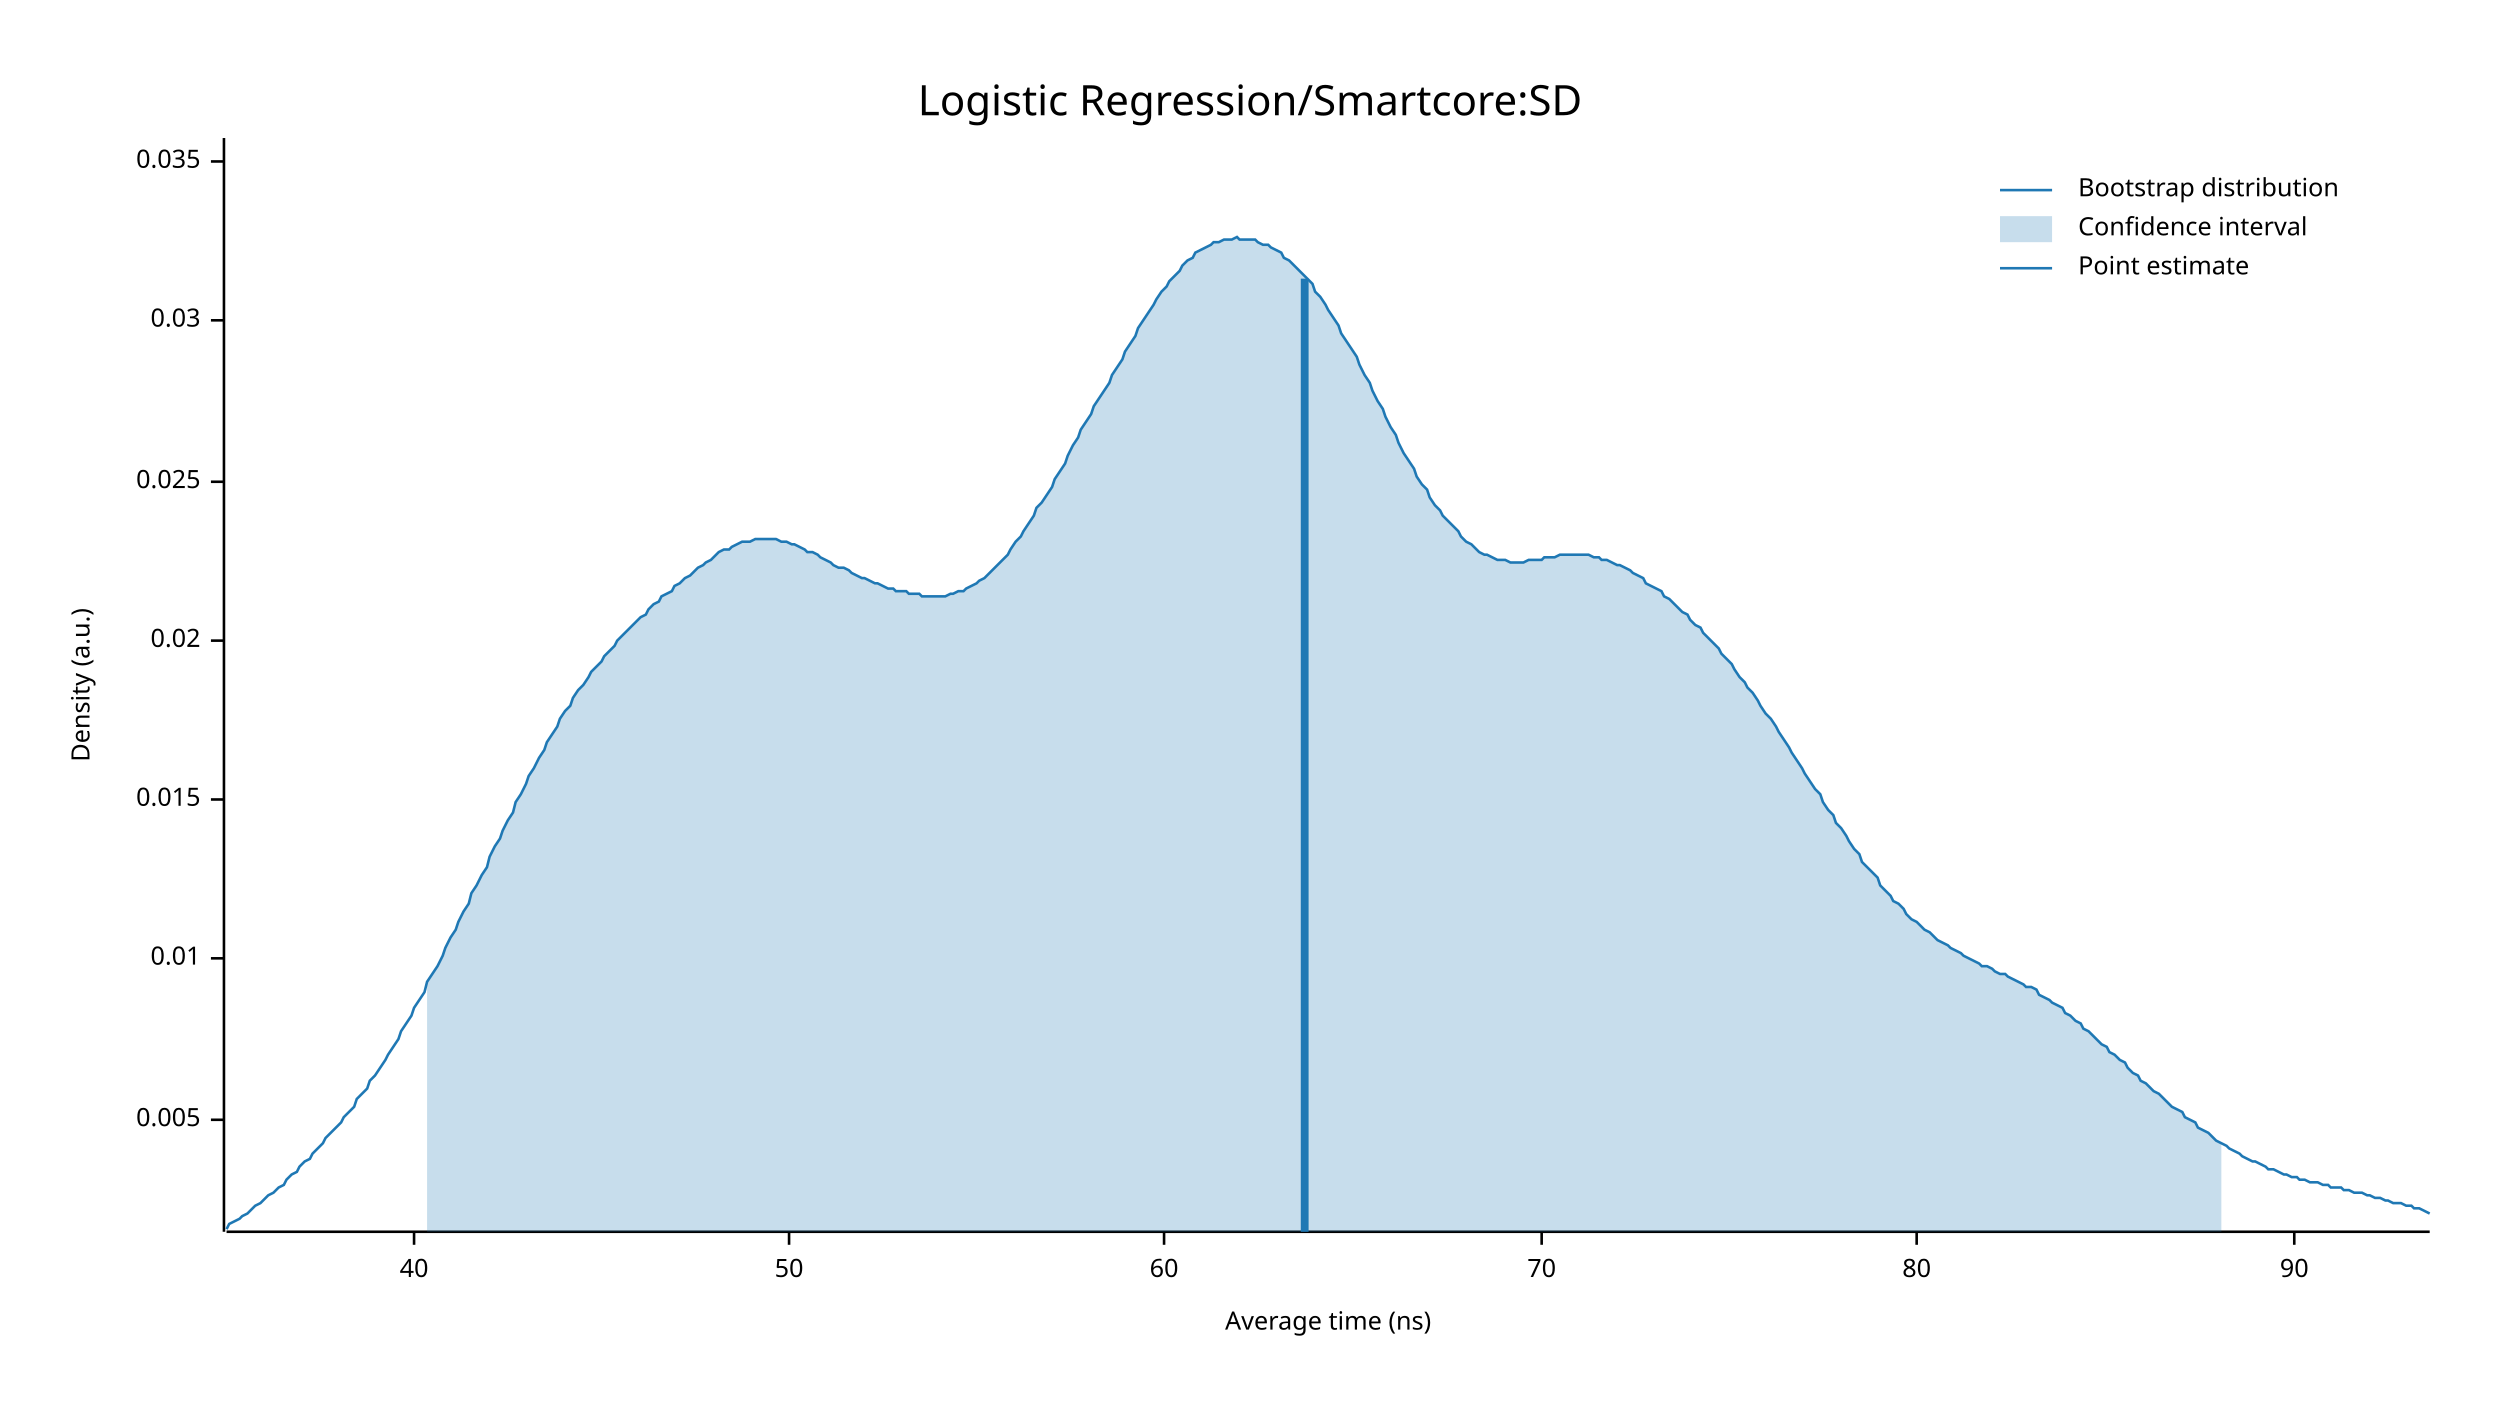
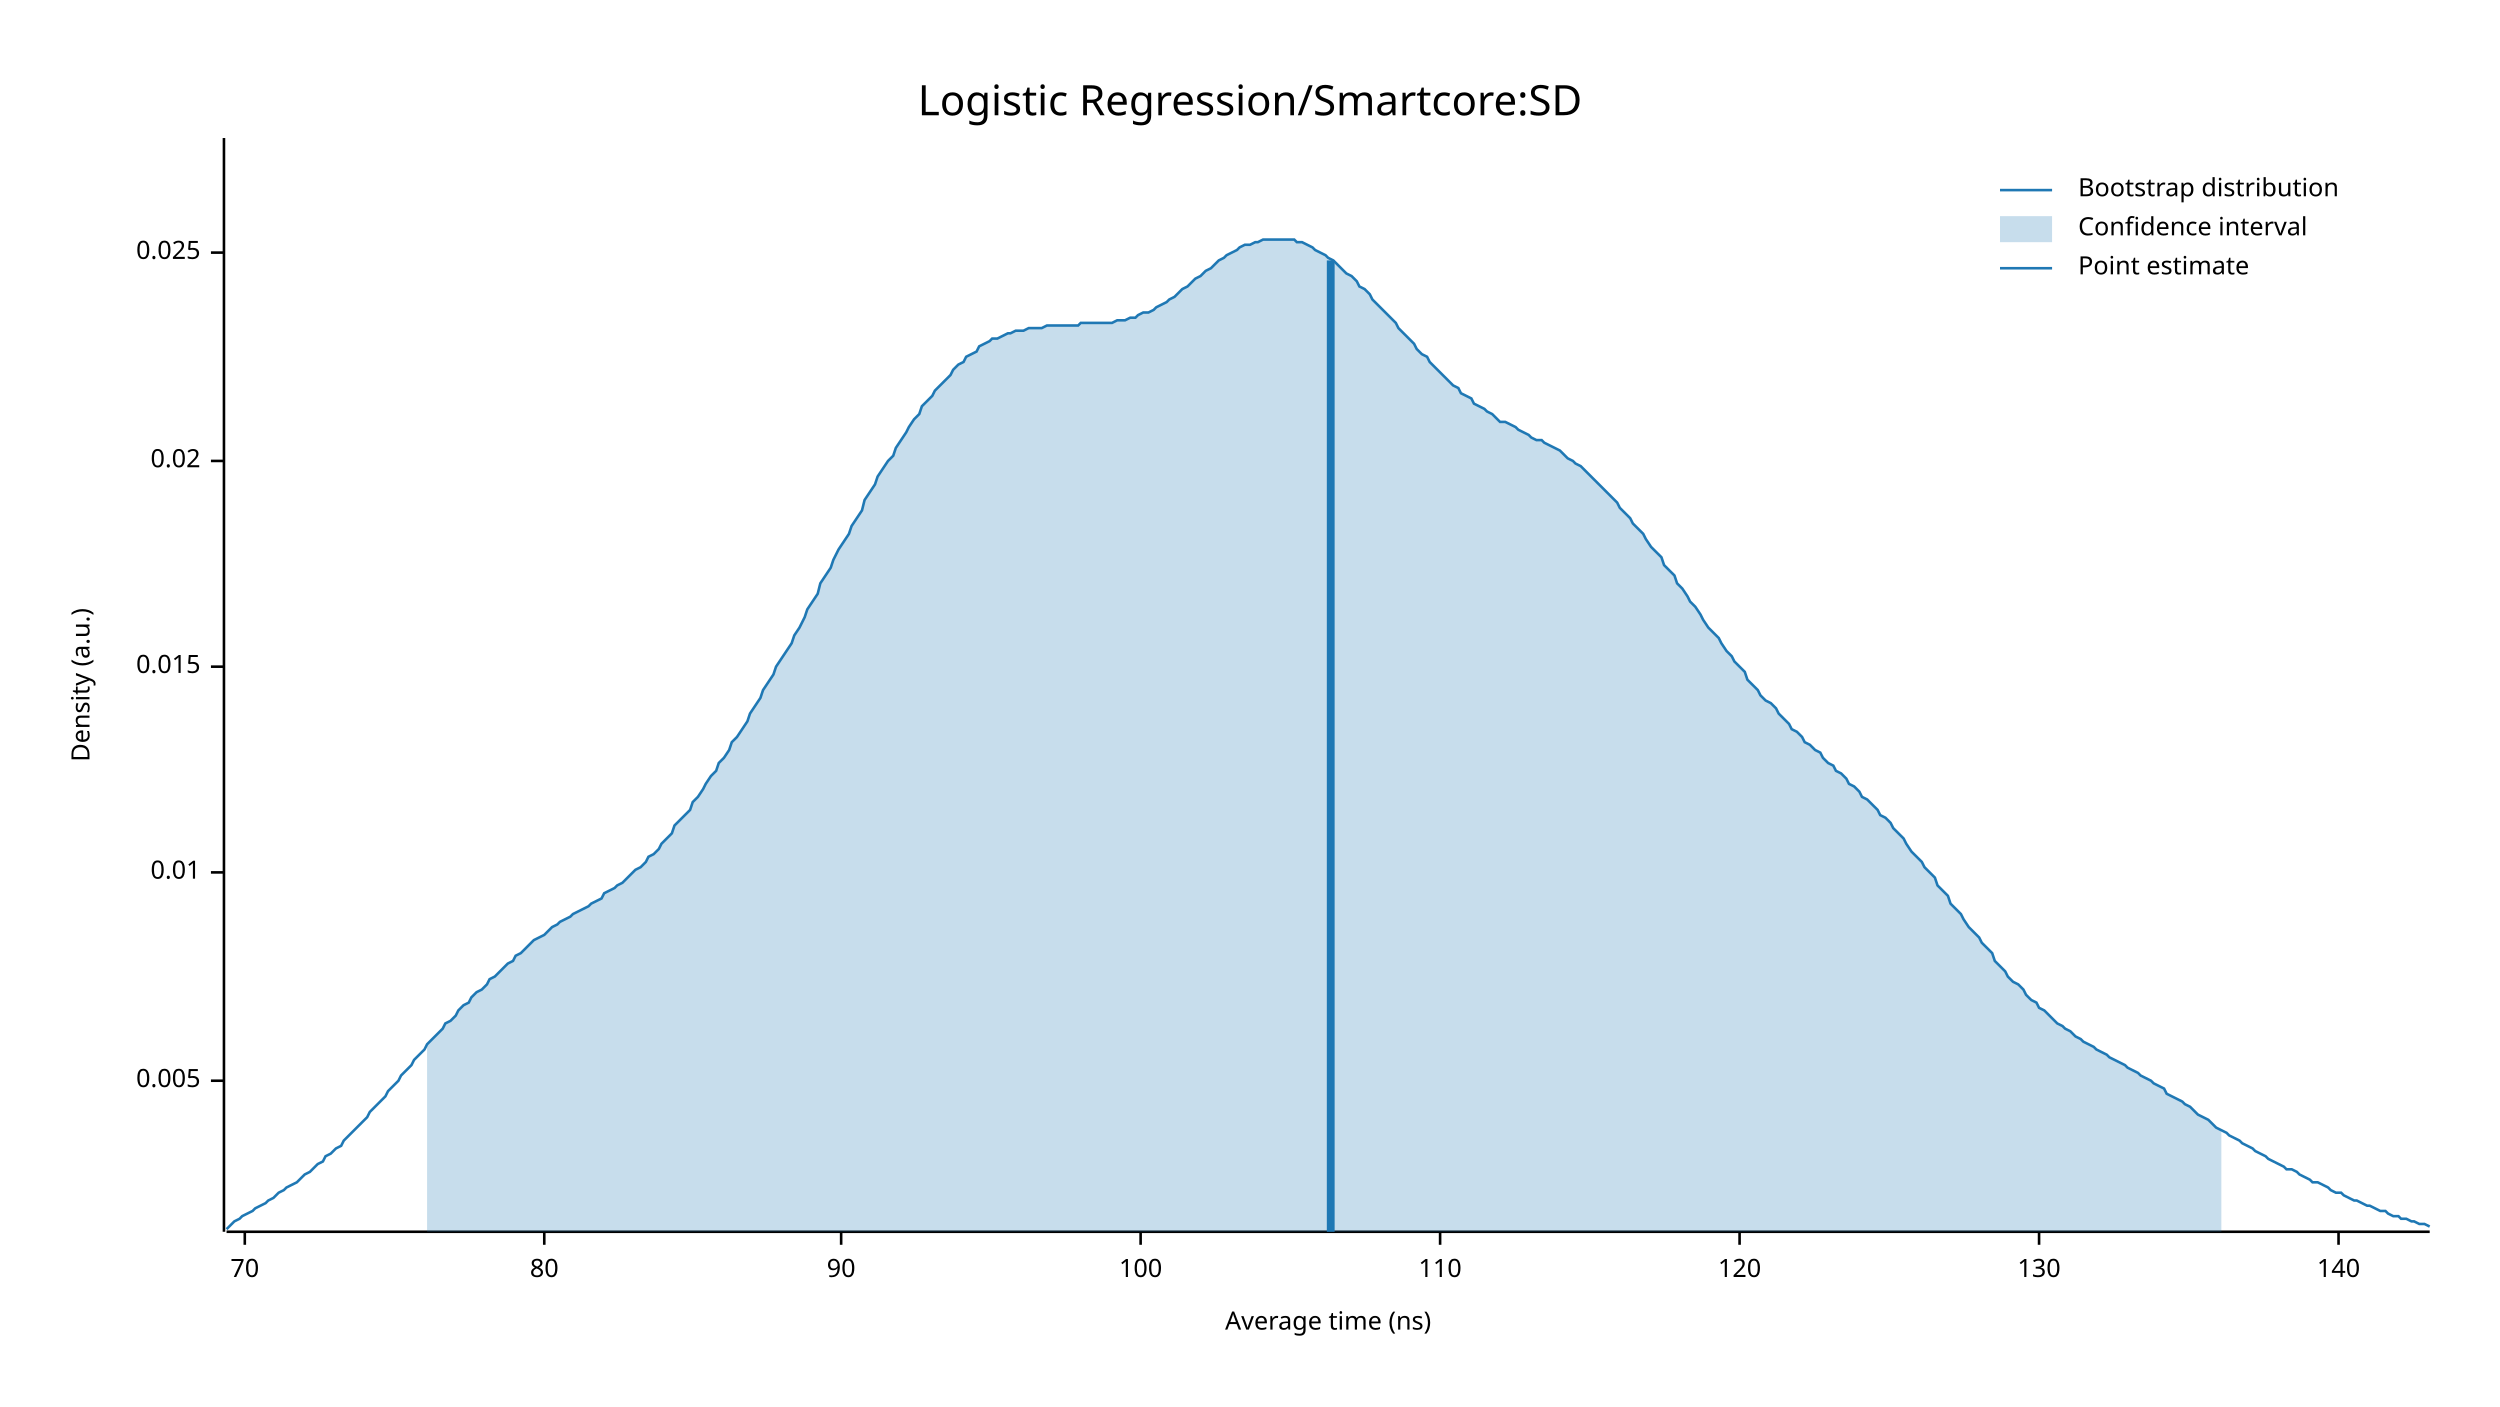
<svg xmlns="http://www.w3.org/2000/svg" width="960" height="540" viewBox="0 0 960 540">
  <text x="480" y="32" dy="0.76em" text-anchor="middle" font-family="sans-serif" font-size="16.129" opacity="1" fill="#000000">
Logistic Regression/Smartcore:SD
</text>
  <text x="27" y="263" dy="0.76em" text-anchor="middle" font-family="sans-serif" font-size="9.677" opacity="1" fill="#000000" transform="rotate(270, 27, 263)">
Density (a.u.)
</text>
  <text x="510" y="513" dy="-0.5ex" text-anchor="middle" font-family="sans-serif" font-size="9.677" opacity="1" fill="#000000">
Average time (ns)
</text>
  <polyline fill="none" opacity="1" stroke="#000000" stroke-width="1" points="86,53 86,473 " />
-   <text x="77" y="430" dy="0.5ex" text-anchor="end" font-family="sans-serif" font-size="9.677" opacity="1" fill="#000000">
+   <text x="77" y="415" dy="0.5ex" text-anchor="end" font-family="sans-serif" font-size="9.677" opacity="1" fill="#000000">
0.005
</text>
-   <polyline fill="none" opacity="1" stroke="#000000" stroke-width="1" points="81,430 86,430 " />
-   <text x="77" y="368" dy="0.5ex" text-anchor="end" font-family="sans-serif" font-size="9.677" opacity="1" fill="#000000">
+   <polyline fill="none" opacity="1" stroke="#000000" stroke-width="1" points="81,415 86,415 " />
+   <text x="77" y="335" dy="0.5ex" text-anchor="end" font-family="sans-serif" font-size="9.677" opacity="1" fill="#000000">
0.01
</text>
-   <polyline fill="none" opacity="1" stroke="#000000" stroke-width="1" points="81,368 86,368 " />
-   <text x="77" y="307" dy="0.5ex" text-anchor="end" font-family="sans-serif" font-size="9.677" opacity="1" fill="#000000">
+   <polyline fill="none" opacity="1" stroke="#000000" stroke-width="1" points="81,335 86,335 " />
+   <text x="77" y="256" dy="0.5ex" text-anchor="end" font-family="sans-serif" font-size="9.677" opacity="1" fill="#000000">
0.015
</text>
-   <polyline fill="none" opacity="1" stroke="#000000" stroke-width="1" points="81,307 86,307 " />
-   <text x="77" y="246" dy="0.5ex" text-anchor="end" font-family="sans-serif" font-size="9.677" opacity="1" fill="#000000">
+   <polyline fill="none" opacity="1" stroke="#000000" stroke-width="1" points="81,256 86,256 " />
+   <text x="77" y="177" dy="0.5ex" text-anchor="end" font-family="sans-serif" font-size="9.677" opacity="1" fill="#000000">
0.02
</text>
-   <polyline fill="none" opacity="1" stroke="#000000" stroke-width="1" points="81,246 86,246 " />
-   <text x="77" y="185" dy="0.5ex" text-anchor="end" font-family="sans-serif" font-size="9.677" opacity="1" fill="#000000">
+   <polyline fill="none" opacity="1" stroke="#000000" stroke-width="1" points="81,177 86,177 " />
+   <text x="77" y="97" dy="0.5ex" text-anchor="end" font-family="sans-serif" font-size="9.677" opacity="1" fill="#000000">
0.025
</text>
-   <polyline fill="none" opacity="1" stroke="#000000" stroke-width="1" points="81,185 86,185 " />
-   <text x="77" y="123" dy="0.5ex" text-anchor="end" font-family="sans-serif" font-size="9.677" opacity="1" fill="#000000">
- 0.03
- </text>
-   <polyline fill="none" opacity="1" stroke="#000000" stroke-width="1" points="81,123 86,123 " />
-   <text x="77" y="62" dy="0.5ex" text-anchor="end" font-family="sans-serif" font-size="9.677" opacity="1" fill="#000000">
- 0.035
- </text>
-   <polyline fill="none" opacity="1" stroke="#000000" stroke-width="1" points="81,62 86,62 " />
+   <polyline fill="none" opacity="1" stroke="#000000" stroke-width="1" points="81,97 86,97 " />
  <polyline fill="none" opacity="1" stroke="#000000" stroke-width="1" points="87,473 933,473 " />
-   <text x="159" y="483" dy="0.76em" text-anchor="middle" font-family="sans-serif" font-size="9.677" opacity="1" fill="#000000">
- 40
- </text>
-   <polyline fill="none" opacity="1" stroke="#000000" stroke-width="1" points="159,473 159,478 " />
-   <text x="303" y="483" dy="0.76em" text-anchor="middle" font-family="sans-serif" font-size="9.677" opacity="1" fill="#000000">
- 50
- </text>
-   <polyline fill="none" opacity="1" stroke="#000000" stroke-width="1" points="303,473 303,478 " />
-   <text x="447" y="483" dy="0.76em" text-anchor="middle" font-family="sans-serif" font-size="9.677" opacity="1" fill="#000000">
- 60
- </text>
-   <polyline fill="none" opacity="1" stroke="#000000" stroke-width="1" points="447,473 447,478 " />
-   <text x="592" y="483" dy="0.76em" text-anchor="middle" font-family="sans-serif" font-size="9.677" opacity="1" fill="#000000">
+   <text x="94" y="483" dy="0.76em" text-anchor="middle" font-family="sans-serif" font-size="9.677" opacity="1" fill="#000000">
70
</text>
-   <polyline fill="none" opacity="1" stroke="#000000" stroke-width="1" points="592,473 592,478 " />
-   <text x="736" y="483" dy="0.76em" text-anchor="middle" font-family="sans-serif" font-size="9.677" opacity="1" fill="#000000">
+   <polyline fill="none" opacity="1" stroke="#000000" stroke-width="1" points="94,473 94,478 " />
+   <text x="209" y="483" dy="0.76em" text-anchor="middle" font-family="sans-serif" font-size="9.677" opacity="1" fill="#000000">
80
</text>
-   <polyline fill="none" opacity="1" stroke="#000000" stroke-width="1" points="736,473 736,478 " />
-   <text x="881" y="483" dy="0.76em" text-anchor="middle" font-family="sans-serif" font-size="9.677" opacity="1" fill="#000000">
+   <polyline fill="none" opacity="1" stroke="#000000" stroke-width="1" points="209,473 209,478 " />
+   <text x="323" y="483" dy="0.76em" text-anchor="middle" font-family="sans-serif" font-size="9.677" opacity="1" fill="#000000">
90
</text>
-   <polyline fill="none" opacity="1" stroke="#000000" stroke-width="1" points="881,473 881,478 " />
-   <polyline fill="none" opacity="1" stroke="#1F78B4" stroke-width="1" points="87,472 88,470 90,469 92,468 93,467 95,466 97,464 98,463 100,462 102,460 103,459 105,458 107,456 109,455 110,453 112,451 114,450 115,448 117,446 119,445 120,443 122,441 124,439 125,437 127,435 129,433 131,431 132,429 134,427 136,425 137,422 139,420 141,418 142,415 144,413 146,410 148,407 149,405 151,402 153,399 154,396 156,393 158,390 159,387 161,384 163,381 164,377 166,374 168,371 170,367 171,364 173,360 175,357 176,354 178,350 180,347 181,343 183,340 185,336 187,333 188,329 190,325 192,322 193,319 195,315 197,312 198,308 200,305 202,301 203,298 205,295 207,291 209,288 210,285 212,282 214,279 215,276 217,273 219,271 220,268 222,265 224,263 226,260 227,258 229,256 231,254 232,252 234,250 236,248 237,246 239,244 241,242 242,241 244,239 246,237 248,236 249,234 251,232 253,231 254,229 256,228 258,227 259,225 261,224 263,222 265,221 266,220 268,218 270,217 271,216 273,215 275,213 276,212 278,211 280,211 281,210 283,209 285,208 287,208 288,208 290,207 292,207 293,207 295,207 297,207 298,207 300,208 302,208 304,209 305,209 307,210 309,211 310,212 312,212 314,213 315,214 317,215 319,216 320,217 322,218 324,218 326,219 327,220 329,221 331,222 332,222 334,223 336,224 337,224 339,225 341,226 343,226 344,227 346,227 348,227 349,228 351,228 353,228 354,229 356,229 358,229 359,229 361,229 363,229 365,228 366,228 368,227 370,227 371,226 373,225 375,224 376,223 378,222 380,220 381,219 383,217 385,215 387,213 388,211 390,208 392,206 393,204 395,201 397,198 398,195 400,193 402,190 404,187 405,184 407,181 409,178 410,175 412,171 414,168 415,165 417,162 419,159 420,156 422,153 424,150 426,147 427,144 429,141 431,138 432,135 434,132 436,129 437,126 439,123 441,120 443,117 444,115 446,112 448,110 449,108 451,106 453,104 454,102 456,100 458,99 459,97 461,96 463,95 465,94 466,93 468,93 470,92 471,92 473,92 475,91 476,92 478,92 480,92 482,92 483,93 485,94 487,94 488,95 490,96 492,97 493,99 495,100 497,102 498,103 500,105 502,107 504,109 505,112 507,114 509,117 510,119 512,122 514,125 515,128 517,131 519,134 521,137 522,140 524,144 526,147 527,150 529,154 531,157 532,160 534,164 536,167 537,170 539,174 541,177 543,180 544,183 546,186 548,188 549,191 551,194 553,196 554,198 556,200 558,202 560,204 561,206 563,208 565,209 566,210 568,212 570,213 571,213 573,214 575,215 576,215 578,215 580,216 582,216 583,216 585,216 587,215 588,215 590,215 592,215 593,214 595,214 597,214 599,213 600,213 602,213 604,213 605,213 607,213 609,213 610,213 612,214 614,214 615,215 617,215 619,216 621,217 622,217 624,218 626,219 627,220 629,221 631,222 632,224 634,225 636,226 638,227 639,229 641,230 643,232 644,233 646,235 648,236 649,238 651,240 653,241 654,243 656,245 658,247 660,249 661,251 663,253 665,255 666,257 668,260 670,262 671,264 673,266 675,269 676,271 678,274 680,276 682,279 683,281 685,284 687,287 688,289 690,292 692,295 693,297 695,300 697,303 699,305 700,308 702,311 704,313 705,316 707,318 709,321 710,323 712,326 714,328 715,331 717,333 719,335 721,337 722,340 724,342 726,344 727,346 729,347 731,349 732,351 734,353 736,354 738,356 739,357 741,358 743,360 744,361 746,362 748,363 749,364 751,365 753,366 754,367 756,368 758,369 760,370 761,371 763,371 765,372 766,373 768,374 770,374 771,375 773,376 775,377 777,378 778,379 780,379 782,380 783,382 785,383 787,384 788,385 790,386 792,387 793,389 795,390 797,392 799,393 800,395 802,396 804,398 805,399 807,401 809,402 810,404 812,405 814,407 816,408 817,410 819,412 821,413 822,415 824,416 826,418 827,419 829,420 831,422 832,423 834,425 836,426 838,427 839,429 841,430 843,431 844,433 846,434 848,435 849,436 851,438 853,439 855,440 856,441 858,442 860,443 861,444 863,445 865,446 866,446 868,447 870,448 871,449 873,449 875,450 877,451 878,451 880,452 882,452 883,453 885,453 887,454 888,454 890,454 892,455 894,455 895,456 897,456 899,456 900,457 902,457 904,458 905,458 907,458 909,459 910,459 912,460 914,460 916,461 917,461 919,462 921,462 922,462 924,463 926,463 927,464 929,464 931,465 933,466 " />
-   <polygon opacity="0.25" fill="#1F78B4" points="164,377 166,374 168,371 170,367 171,364 173,360 175,357 176,354 178,350 180,347 181,343 183,340 185,336 187,333 188,329 190,325 192,322 193,319 195,315 197,312 198,308 200,305 202,301 203,298 205,295 207,291 209,288 210,285 212,282 214,279 215,276 217,273 219,271 220,268 222,265 224,263 226,260 227,258 229,256 231,254 232,252 234,250 236,248 237,246 239,244 241,242 242,241 244,239 246,237 248,236 249,234 251,232 253,231 254,229 256,228 258,227 259,225 261,224 263,222 265,221 266,220 268,218 270,217 271,216 273,215 275,213 276,212 278,211 280,211 281,210 283,209 285,208 287,208 288,208 290,207 292,207 293,207 295,207 297,207 298,207 300,208 302,208 304,209 305,209 307,210 309,211 310,212 312,212 314,213 315,214 317,215 319,216 320,217 322,218 324,218 326,219 327,220 329,221 331,222 332,222 334,223 336,224 337,224 339,225 341,226 343,226 344,227 346,227 348,227 349,228 351,228 353,228 354,229 356,229 358,229 359,229 361,229 363,229 365,228 366,228 368,227 370,227 371,226 373,225 375,224 376,223 378,222 380,220 381,219 383,217 385,215 387,213 388,211 390,208 392,206 393,204 395,201 397,198 398,195 400,193 402,190 404,187 405,184 407,181 409,178 410,175 412,171 414,168 415,165 417,162 419,159 420,156 422,153 424,150 426,147 427,144 429,141 431,138 432,135 434,132 436,129 437,126 439,123 441,120 443,117 444,115 446,112 448,110 449,108 451,106 453,104 454,102 456,100 458,99 459,97 461,96 463,95 465,94 466,93 468,93 470,92 471,92 473,92 475,91 476,92 478,92 480,92 482,92 483,93 485,94 487,94 488,95 490,96 492,97 493,99 495,100 497,102 498,103 500,105 502,107 504,109 505,112 507,114 509,117 510,119 512,122 514,125 515,128 517,131 519,134 521,137 522,140 524,144 526,147 527,150 529,154 531,157 532,160 534,164 536,167 537,170 539,174 541,177 543,180 544,183 546,186 548,188 549,191 551,194 553,196 554,198 556,200 558,202 560,204 561,206 563,208 565,209 566,210 568,212 570,213 571,213 573,214 575,215 576,215 578,215 580,216 582,216 583,216 585,216 587,215 588,215 590,215 592,215 593,214 595,214 597,214 599,213 600,213 602,213 604,213 605,213 607,213 609,213 610,213 612,214 614,214 615,215 617,215 619,216 621,217 622,217 624,218 626,219 627,220 629,221 631,222 632,224 634,225 636,226 638,227 639,229 641,230 643,232 644,233 646,235 648,236 649,238 651,240 653,241 654,243 656,245 658,247 660,249 661,251 663,253 665,255 666,257 668,260 670,262 671,264 673,266 675,269 676,271 678,274 680,276 682,279 683,281 685,284 687,287 688,289 690,292 692,295 693,297 695,300 697,303 699,305 700,308 702,311 704,313 705,316 707,318 709,321 710,323 712,326 714,328 715,331 717,333 719,335 721,337 722,340 724,342 726,344 727,346 729,347 731,349 732,351 734,353 736,354 738,356 739,357 741,358 743,360 744,361 746,362 748,363 749,364 751,365 753,366 754,367 756,368 758,369 760,370 761,371 763,371 765,372 766,373 768,374 770,374 771,375 773,376 775,377 777,378 778,379 780,379 782,380 783,382 785,383 787,384 788,385 790,386 792,387 793,389 795,390 797,392 799,393 800,395 802,396 804,398 805,399 807,401 809,402 810,404 812,405 814,407 816,408 817,410 819,412 821,413 822,415 824,416 826,418 827,419 829,420 831,422 832,423 834,425 836,426 838,427 839,429 841,430 843,431 844,433 846,434 848,435 849,436 851,438 853,439 853,473 164,473 " />
-   <polyline fill="none" opacity="1" stroke="#1F78B4" stroke-width="3" points="501,473 501,107 " />
+   <polyline fill="none" opacity="1" stroke="#000000" stroke-width="1" points="323,473 323,478 " />
+   <text x="438" y="483" dy="0.76em" text-anchor="middle" font-family="sans-serif" font-size="9.677" opacity="1" fill="#000000">
+ 100
+ </text>
+   <polyline fill="none" opacity="1" stroke="#000000" stroke-width="1" points="438,473 438,478 " />
+   <text x="553" y="483" dy="0.76em" text-anchor="middle" font-family="sans-serif" font-size="9.677" opacity="1" fill="#000000">
+ 110
+ </text>
+   <polyline fill="none" opacity="1" stroke="#000000" stroke-width="1" points="553,473 553,478 " />
+   <text x="668" y="483" dy="0.76em" text-anchor="middle" font-family="sans-serif" font-size="9.677" opacity="1" fill="#000000">
+ 120
+ </text>
+   <polyline fill="none" opacity="1" stroke="#000000" stroke-width="1" points="668,473 668,478 " />
+   <text x="783" y="483" dy="0.76em" text-anchor="middle" font-family="sans-serif" font-size="9.677" opacity="1" fill="#000000">
+ 130
+ </text>
+   <polyline fill="none" opacity="1" stroke="#000000" stroke-width="1" points="783,473 783,478 " />
+   <text x="898" y="483" dy="0.76em" text-anchor="middle" font-family="sans-serif" font-size="9.677" opacity="1" fill="#000000">
+ 140
+ </text>
+   <polyline fill="none" opacity="1" stroke="#000000" stroke-width="1" points="898,473 898,478 " />
+   <polyline fill="none" opacity="1" stroke="#1F78B4" stroke-width="1" points="87,472 88,471 90,469 92,468 93,467 95,466 97,465 98,464 100,463 102,462 103,461 105,460 107,458 109,457 110,456 112,455 114,454 115,453 117,451 119,450 120,449 122,447 124,446 125,444 127,443 129,441 131,440 132,438 134,436 136,434 137,433 139,431 141,429 142,427 144,425 146,423 148,421 149,419 151,417 153,415 154,413 156,411 158,409 159,407 161,405 163,403 164,401 166,399 168,397 170,395 171,393 173,392 175,390 176,388 178,386 180,385 181,383 183,381 185,380 187,378 188,376 190,375 192,373 193,372 195,370 197,369 198,367 200,366 202,364 203,363 205,361 207,360 209,359 210,358 212,356 214,355 215,354 217,353 219,352 220,351 222,350 224,349 226,348 227,347 229,346 231,345 232,343 234,342 236,341 237,340 239,339 241,337 242,336 244,334 246,333 248,331 249,329 251,328 253,326 254,324 256,322 258,320 259,317 261,315 263,313 265,311 266,308 268,306 270,303 271,301 273,298 275,296 276,293 278,291 280,288 281,285 283,283 285,280 287,277 288,274 290,271 292,268 293,265 295,262 297,259 298,256 300,253 302,250 304,247 305,244 307,241 309,237 310,234 312,231 314,228 315,224 317,221 319,218 320,215 322,211 324,208 326,205 327,202 329,199 331,196 332,192 334,189 336,186 337,183 339,180 341,177 343,175 344,172 346,169 348,166 349,164 351,161 353,159 354,156 356,154 358,152 359,150 361,148 363,146 365,144 366,142 368,140 370,139 371,137 373,136 375,135 376,133 378,132 380,131 381,130 383,130 385,129 387,128 388,128 390,127 392,127 393,127 395,126 397,126 398,126 400,126 402,125 404,125 405,125 407,125 409,125 410,125 412,125 414,125 415,124 417,124 419,124 420,124 422,124 424,124 426,124 427,124 429,123 431,123 432,123 434,122 436,122 437,121 439,120 441,120 443,119 444,118 446,117 448,116 449,115 451,114 453,112 454,111 456,110 458,108 459,107 461,106 463,104 465,103 466,102 468,100 470,99 471,98 473,97 475,96 476,95 478,94 480,94 482,93 483,93 485,92 487,92 488,92 490,92 492,92 493,92 495,92 497,92 498,93 500,93 502,94 504,95 505,96 507,97 509,98 510,99 512,100 514,102 515,103 517,105 519,106 521,108 522,110 524,111 526,113 527,115 529,117 531,119 532,120 534,122 536,124 537,126 539,128 541,130 543,132 544,134 546,136 548,137 549,139 551,141 553,143 554,144 556,146 558,148 560,149 561,151 563,152 565,153 566,155 568,156 570,157 571,158 573,159 575,161 576,162 578,162 580,163 582,164 583,165 585,166 587,167 588,168 590,169 592,169 593,170 595,171 597,172 599,173 600,174 602,176 604,177 605,178 607,179 609,181 610,182 612,184 614,186 615,187 617,189 619,191 621,193 622,195 624,197 626,199 627,201 629,203 631,205 632,207 634,210 636,212 638,214 639,217 641,219 643,221 644,224 646,226 648,229 649,231 651,233 653,236 654,238 656,241 658,243 660,245 661,247 663,250 665,252 666,254 668,256 670,258 671,261 673,263 675,265 676,267 678,269 680,270 682,272 683,274 685,276 687,278 688,280 690,281 692,283 693,285 695,286 697,288 699,289 700,291 702,293 704,294 705,296 707,297 709,299 710,301 712,302 714,304 715,306 717,307 719,309 721,311 722,313 724,314 726,316 727,318 729,320 731,322 732,324 734,327 736,329 738,331 739,333 741,335 743,337 744,340 746,342 748,344 749,347 751,349 753,351 754,353 756,356 758,358 760,360 761,362 763,364 765,366 766,369 768,371 770,373 771,375 773,377 775,378 777,380 778,382 780,384 782,385 783,387 785,388 787,390 788,391 790,393 792,394 793,395 795,396 797,398 799,399 800,400 802,401 804,402 805,403 807,404 809,405 810,406 812,407 814,408 816,409 817,410 819,411 821,412 822,413 824,414 826,415 827,416 829,417 831,418 832,420 834,421 836,422 838,423 839,424 841,425 843,427 844,428 846,429 848,430 849,431 851,433 853,434 855,435 856,436 858,437 860,438 861,439 863,440 865,441 866,442 868,443 870,444 871,445 873,446 875,447 877,448 878,449 880,449 882,450 883,451 885,452 887,453 888,454 890,454 892,455 894,456 895,457 897,458 899,458 900,459 902,460 904,461 905,461 907,462 909,463 910,463 912,464 914,465 916,465 917,466 919,467 921,467 922,468 924,468 926,469 927,469 929,470 931,470 933,471 " />
+   <polygon opacity="0.25" fill="#1F78B4" points="164,401 166,399 168,397 170,395 171,393 173,392 175,390 176,388 178,386 180,385 181,383 183,381 185,380 187,378 188,376 190,375 192,373 193,372 195,370 197,369 198,367 200,366 202,364 203,363 205,361 207,360 209,359 210,358 212,356 214,355 215,354 217,353 219,352 220,351 222,350 224,349 226,348 227,347 229,346 231,345 232,343 234,342 236,341 237,340 239,339 241,337 242,336 244,334 246,333 248,331 249,329 251,328 253,326 254,324 256,322 258,320 259,317 261,315 263,313 265,311 266,308 268,306 270,303 271,301 273,298 275,296 276,293 278,291 280,288 281,285 283,283 285,280 287,277 288,274 290,271 292,268 293,265 295,262 297,259 298,256 300,253 302,250 304,247 305,244 307,241 309,237 310,234 312,231 314,228 315,224 317,221 319,218 320,215 322,211 324,208 326,205 327,202 329,199 331,196 332,192 334,189 336,186 337,183 339,180 341,177 343,175 344,172 346,169 348,166 349,164 351,161 353,159 354,156 356,154 358,152 359,150 361,148 363,146 365,144 366,142 368,140 370,139 371,137 373,136 375,135 376,133 378,132 380,131 381,130 383,130 385,129 387,128 388,128 390,127 392,127 393,127 395,126 397,126 398,126 400,126 402,125 404,125 405,125 407,125 409,125 410,125 412,125 414,125 415,124 417,124 419,124 420,124 422,124 424,124 426,124 427,124 429,123 431,123 432,123 434,122 436,122 437,121 439,120 441,120 443,119 444,118 446,117 448,116 449,115 451,114 453,112 454,111 456,110 458,108 459,107 461,106 463,104 465,103 466,102 468,100 470,99 471,98 473,97 475,96 476,95 478,94 480,94 482,93 483,93 485,92 487,92 488,92 490,92 492,92 493,92 495,92 497,92 498,93 500,93 502,94 504,95 505,96 507,97 509,98 510,99 512,100 514,102 515,103 517,105 519,106 521,108 522,110 524,111 526,113 527,115 529,117 531,119 532,120 534,122 536,124 537,126 539,128 541,130 543,132 544,134 546,136 548,137 549,139 551,141 553,143 554,144 556,146 558,148 560,149 561,151 563,152 565,153 566,155 568,156 570,157 571,158 573,159 575,161 576,162 578,162 580,163 582,164 583,165 585,166 587,167 588,168 590,169 592,169 593,170 595,171 597,172 599,173 600,174 602,176 604,177 605,178 607,179 609,181 610,182 612,184 614,186 615,187 617,189 619,191 621,193 622,195 624,197 626,199 627,201 629,203 631,205 632,207 634,210 636,212 638,214 639,217 641,219 643,221 644,224 646,226 648,229 649,231 651,233 653,236 654,238 656,241 658,243 660,245 661,247 663,250 665,252 666,254 668,256 670,258 671,261 673,263 675,265 676,267 678,269 680,270 682,272 683,274 685,276 687,278 688,280 690,281 692,283 693,285 695,286 697,288 699,289 700,291 702,293 704,294 705,296 707,297 709,299 710,301 712,302 714,304 715,306 717,307 719,309 721,311 722,313 724,314 726,316 727,318 729,320 731,322 732,324 734,327 736,329 738,331 739,333 741,335 743,337 744,340 746,342 748,344 749,347 751,349 753,351 754,353 756,356 758,358 760,360 761,362 763,364 765,366 766,369 768,371 770,373 771,375 773,377 775,378 777,380 778,382 780,384 782,385 783,387 785,388 787,390 788,391 790,393 792,394 793,395 795,396 797,398 799,399 800,400 802,401 804,402 805,403 807,404 809,405 810,406 812,407 814,408 816,409 817,410 819,411 821,412 822,413 824,414 826,415 827,416 829,417 831,418 832,420 834,421 836,422 838,423 839,424 841,425 843,427 844,428 846,429 848,430 849,431 851,433 853,434 853,473 164,473 " />
+   <polyline fill="none" opacity="1" stroke="#1F78B4" stroke-width="3" points="511,473 511,100 " />
  <text x="798" y="68" dy="0.76em" text-anchor="start" font-family="sans-serif" font-size="9.677" opacity="1" fill="#000000">
Bootstrap distribution
</text>
  <text x="798" y="83" dy="0.76em" text-anchor="start" font-family="sans-serif" font-size="9.677" opacity="1" fill="#000000">
Confidence interval
</text>
  <text x="798" y="98" dy="0.76em" text-anchor="start" font-family="sans-serif" font-size="9.677" opacity="1" fill="#000000">
Point estimate
</text>
  <polyline fill="none" opacity="1" stroke="#1F78B4" stroke-width="1" points="768,73 788,73 " />
  <rect x="768" y="83" width="20" height="10" opacity="0.25" fill="#1F78B4" stroke="none" />
  <polyline fill="none" opacity="1" stroke="#1F78B4" stroke-width="1" points="768,103 788,103 " />
</svg>
